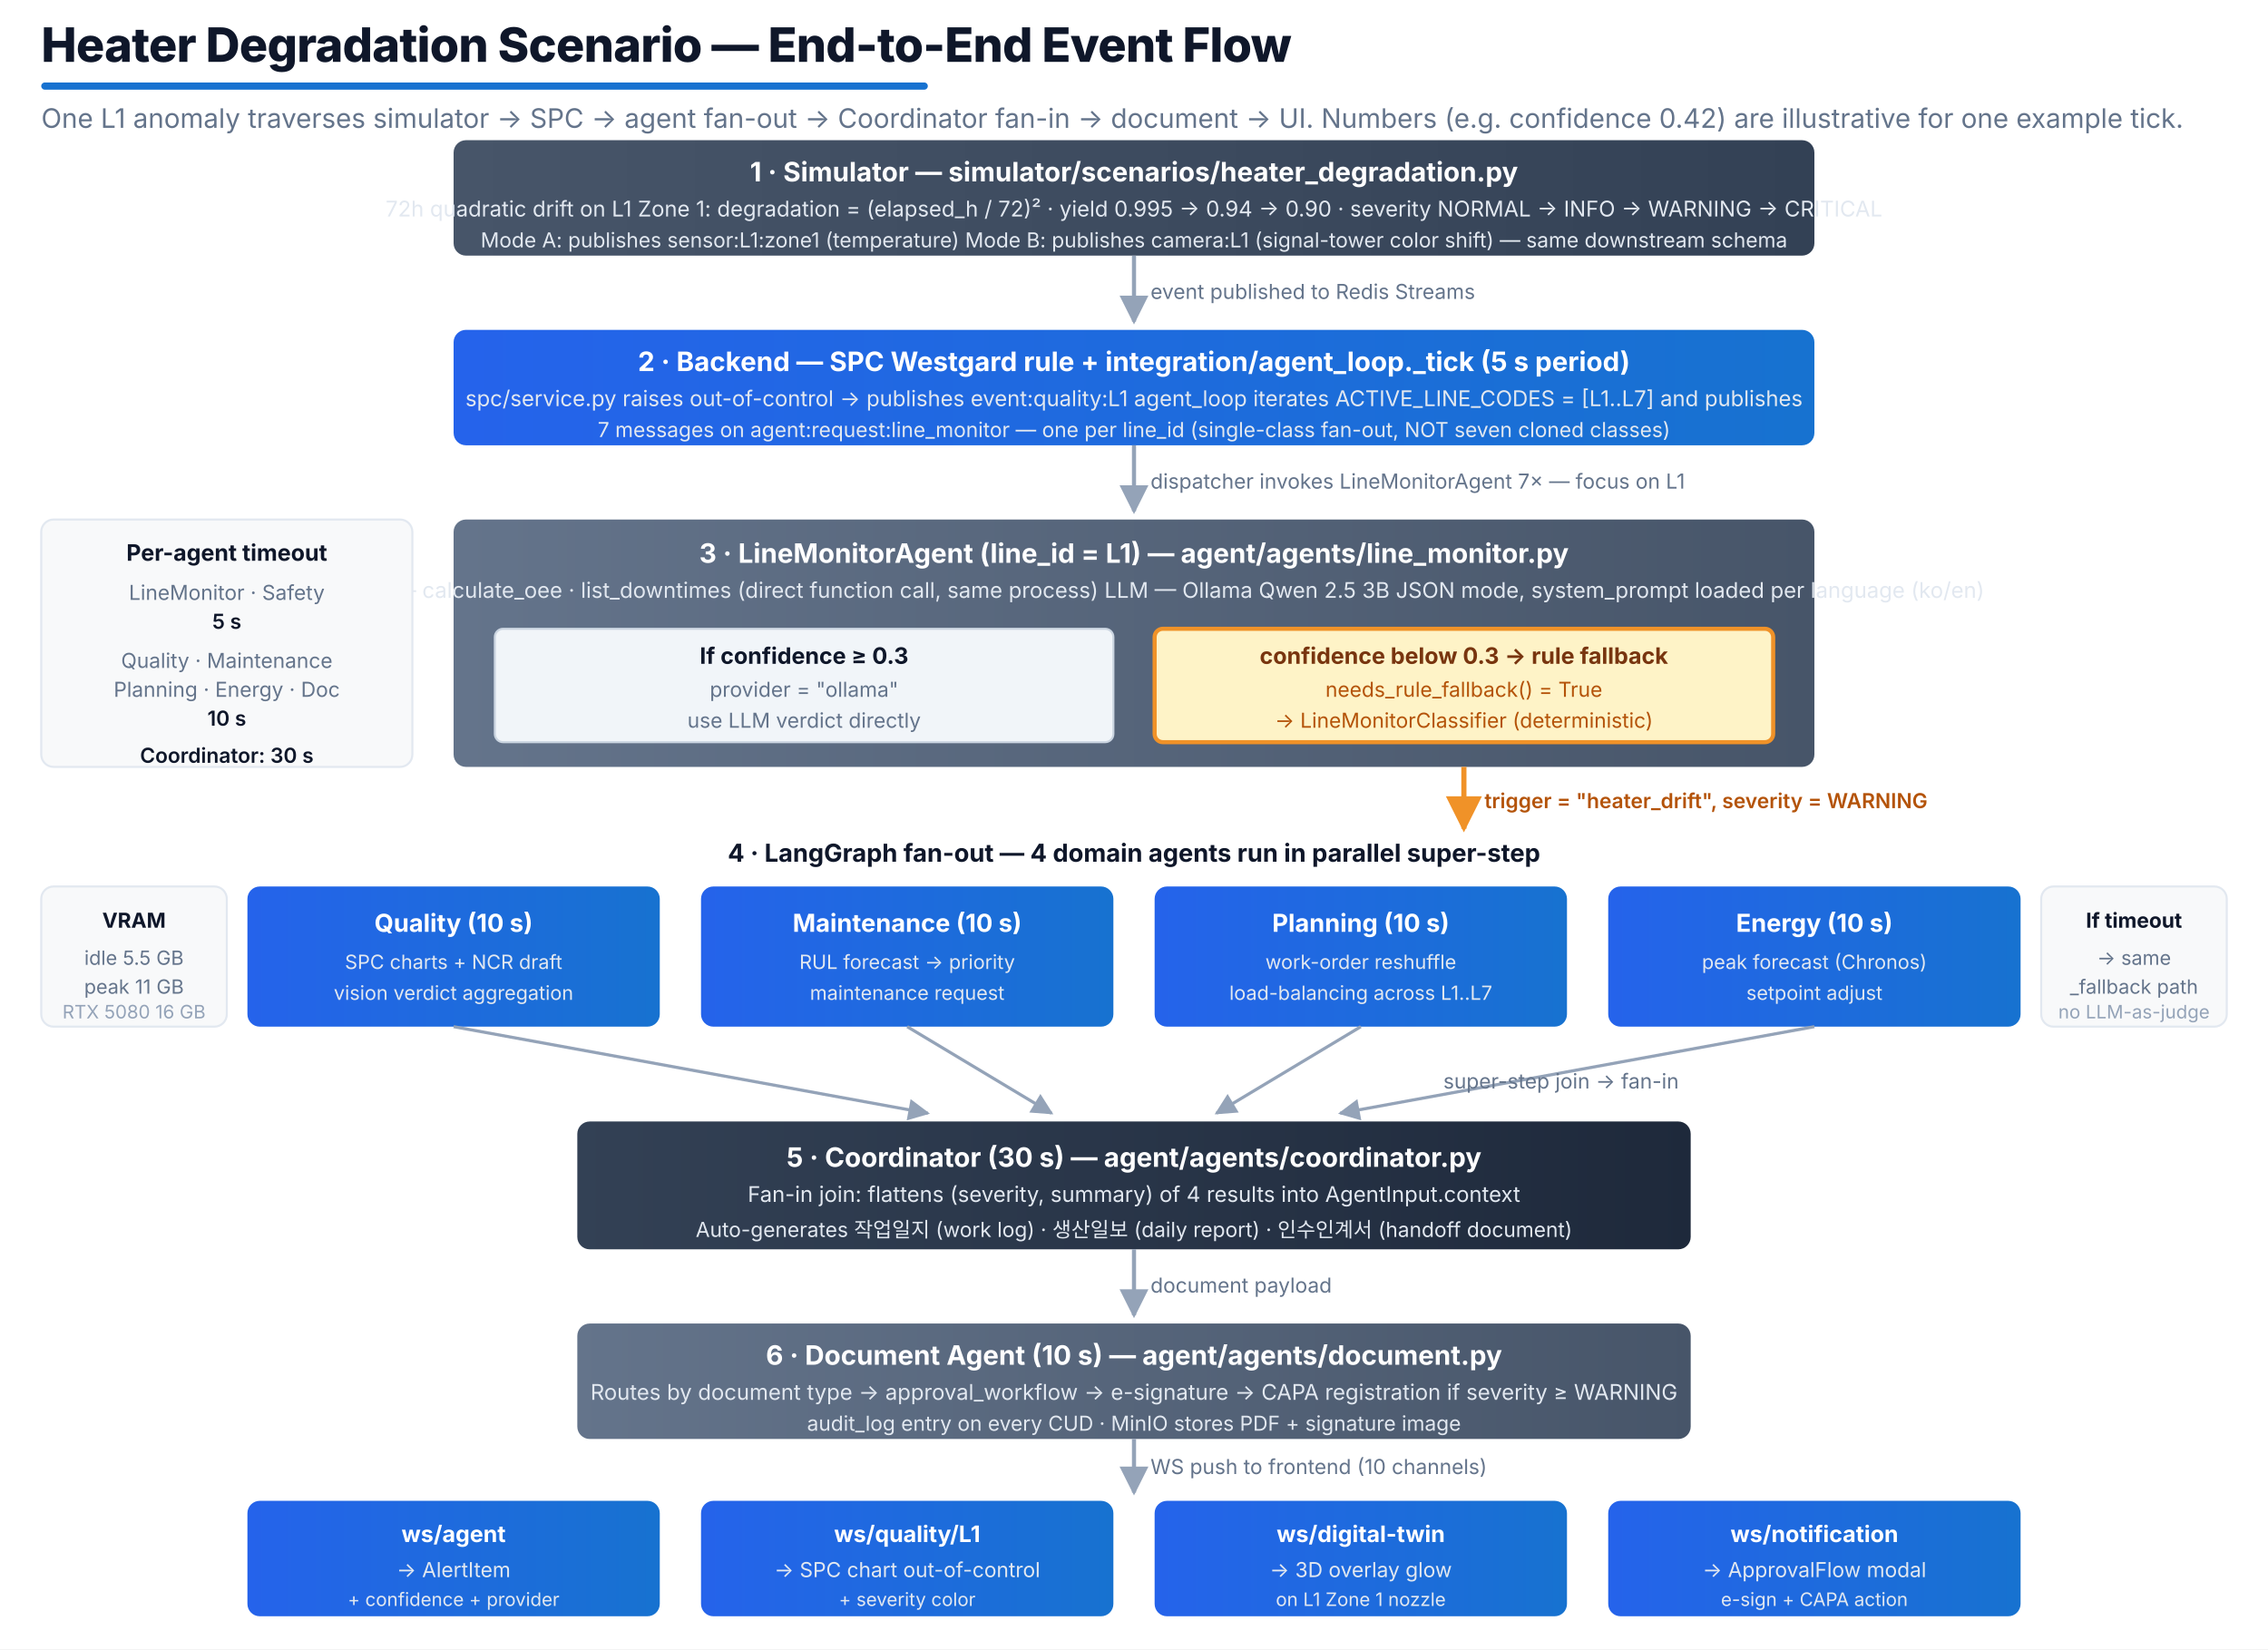
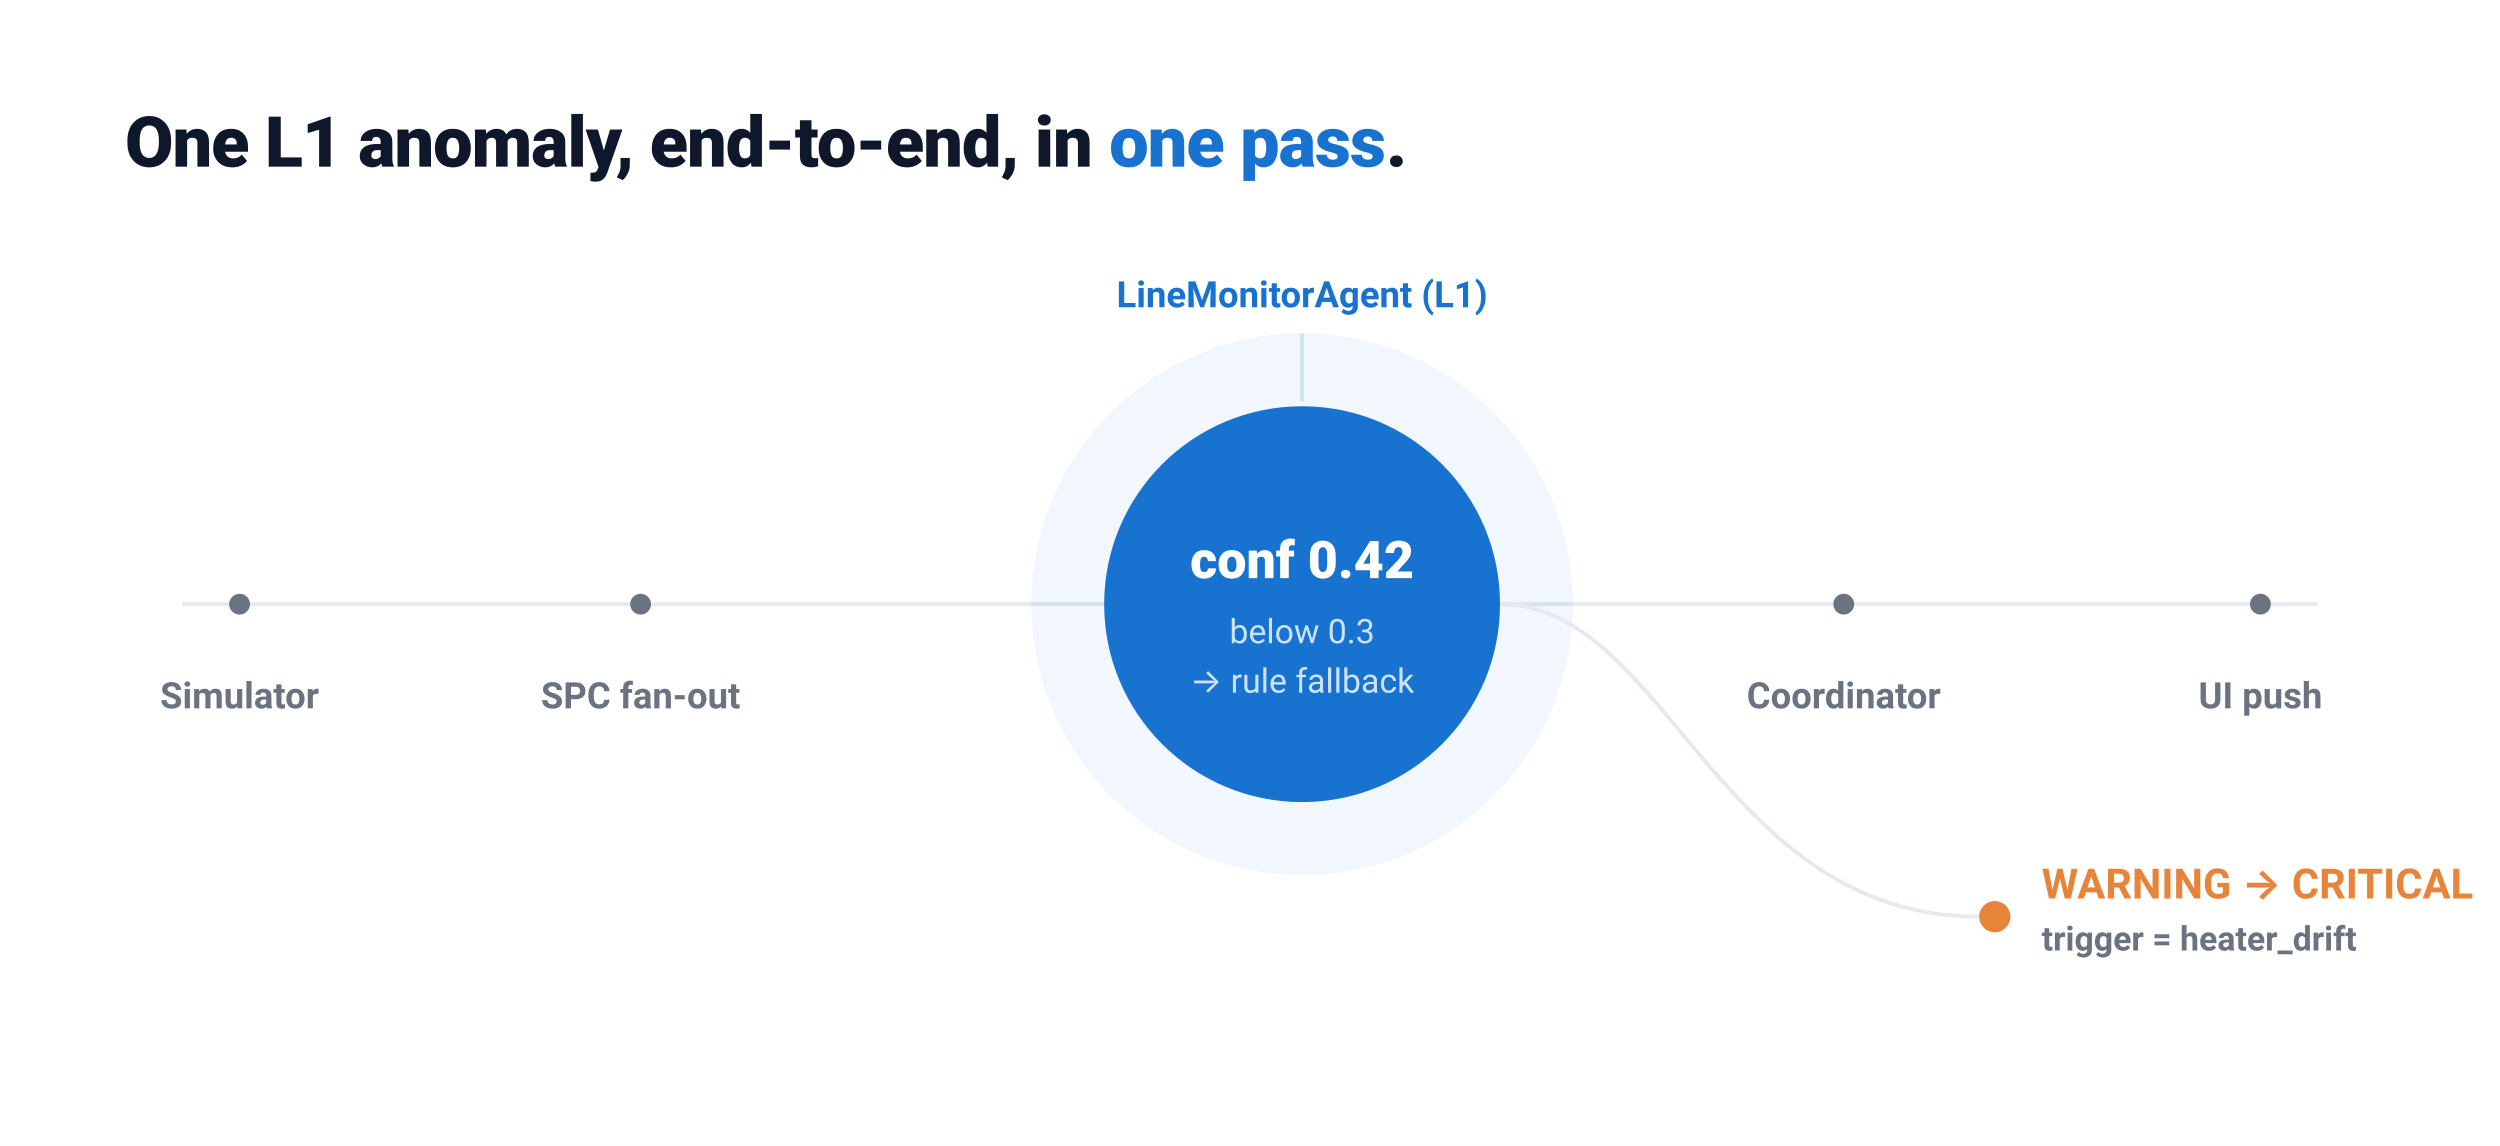
- <svg xmlns="http://www.w3.org/2000/svg" viewBox="0 0 1100 800">
-   <defs>
-     <linearGradient id="hfSimGrad" x1="0%" y1="0%" x2="100%" y2="0%">
-       <stop offset="0%" style="stop-color:#475569;stop-opacity:1" />
-       <stop offset="100%" style="stop-color:#334155;stop-opacity:1" />
-     </linearGradient>
-     <linearGradient id="hfAppGrad" x1="0%" y1="0%" x2="100%" y2="0%">
-       <stop offset="0%" style="stop-color:#2563eb;stop-opacity:1" />
-       <stop offset="100%" style="stop-color:#1772d0;stop-opacity:1" />
-     </linearGradient>
-     <linearGradient id="hfBusGrad" x1="0%" y1="0%" x2="100%" y2="0%">
-       <stop offset="0%" style="stop-color:#334155;stop-opacity:1" />
-       <stop offset="100%" style="stop-color:#1e293b;stop-opacity:1" />
-     </linearGradient>
-     <linearGradient id="hfAgentGrad" x1="0%" y1="0%" x2="100%" y2="0%">
-       <stop offset="0%" style="stop-color:#64748b;stop-opacity:1" />
-       <stop offset="100%" style="stop-color:#475569;stop-opacity:1" />
-     </linearGradient>
-     <linearGradient id="hfFallbackGrad" x1="0%" y1="0%" x2="100%" y2="0%">
-       <stop offset="0%" style="stop-color:#94a3b8;stop-opacity:1" />
-       <stop offset="100%" style="stop-color:#64748b;stop-opacity:1" />
-     </linearGradient>
-     <linearGradient id="hfQGrad" x1="0%" y1="0%" x2="100%" y2="0%">
-       <stop offset="0%" style="stop-color:#2563eb;stop-opacity:1" />
-       <stop offset="100%" style="stop-color:#1772d0;stop-opacity:1" />
-     </linearGradient>
-     <linearGradient id="hfMGrad" x1="0%" y1="0%" x2="100%" y2="0%">
-       <stop offset="0%" style="stop-color:#2563eb;stop-opacity:1" />
-       <stop offset="100%" style="stop-color:#1772d0;stop-opacity:1" />
-     </linearGradient>
-     <linearGradient id="hfPGrad" x1="0%" y1="0%" x2="100%" y2="0%">
-       <stop offset="0%" style="stop-color:#2563eb;stop-opacity:1" />
-       <stop offset="100%" style="stop-color:#1772d0;stop-opacity:1" />
-     </linearGradient>
-     <linearGradient id="hfEGrad" x1="0%" y1="0%" x2="100%" y2="0%">
-       <stop offset="0%" style="stop-color:#2563eb;stop-opacity:1" />
-       <stop offset="100%" style="stop-color:#1772d0;stop-opacity:1" />
-     </linearGradient>
-     <linearGradient id="hfCoordGrad" x1="0%" y1="0%" x2="100%" y2="0%">
-       <stop offset="0%" style="stop-color:#334155;stop-opacity:1" />
-       <stop offset="100%" style="stop-color:#1e293b;stop-opacity:1" />
-     </linearGradient>
-     <linearGradient id="hfDocGrad" x1="0%" y1="0%" x2="100%" y2="0%">
-       <stop offset="0%" style="stop-color:#64748b;stop-opacity:1" />
-       <stop offset="100%" style="stop-color:#475569;stop-opacity:1" />
-     </linearGradient>
-     <linearGradient id="hfFEGrad" x1="0%" y1="0%" x2="100%" y2="0%">
-       <stop offset="0%" style="stop-color:#2563eb;stop-opacity:1" />
-       <stop offset="100%" style="stop-color:#1772d0;stop-opacity:1" />
-     </linearGradient>
-     <marker id="hfArrow" viewBox="0 0 10 10" refX="9" refY="5" markerWidth="7" markerHeight="7" orient="auto-start-reverse">
-       <path d="M 0 0 L 10 5 L 0 10 z" fill="#94a3b8" />
-     </marker>
-     <marker id="hfArrowRed" viewBox="0 0 10 10" refX="9" refY="5" markerWidth="7" markerHeight="7" orient="auto-start-reverse">
-       <path d="M 0 0 L 10 5 L 0 10 z" fill="#f09228" />
-     </marker>
-   </defs>
-   <rect width="1100" height="800" fill="#ffffff" />
-   <text x="20" y="30" font-family="-apple-system,Segoe UI,sans-serif" font-size="23" font-weight="800" fill="#0f172a" letter-spacing="-.3">Heater Degradation Scenario — End-to-End Event Flow</text>
-   <rect x="20" y="40" width="430" height="3.5" rx="1.75" fill="#1772d0" />
-   <text x="20" y="62" font-family="-apple-system,Segoe UI,sans-serif" font-size="13" fill="#64748b">One L1 anomaly traverses simulator → SPC → agent fan-out → Coordinator fan-in → document → UI. Numbers (e.g. confidence 0.42) are illustrative for one example tick.</text>
-   <g>
-     <rect x="220" y="68" width="660" height="56" rx="6" fill="url(#hfSimGrad)" />
-     <text x="550" y="88" text-anchor="middle" font-family="-apple-system,Segoe UI,sans-serif" font-size="13" font-weight="700" fill="#fff">1 · Simulator — simulator/scenarios/heater_degradation.py</text>
-     <text x="550" y="105" text-anchor="middle" font-family="-apple-system,Segoe UI,sans-serif" font-size="10.5" fill="#e2e8f0">72h quadratic drift on L1 Zone 1: degradation = (elapsed_h / 72)² · yield 0.995 → 0.94 → 0.90 · severity NORMAL → INFO → WARNING → CRITICAL</text>
-     <text x="550" y="120" text-anchor="middle" font-family="-apple-system,Segoe UI,sans-serif" font-size="10" fill="#e2e8f0">Mode A: publishes sensor:L1:zone1 (temperature)         Mode B: publishes camera:L1 (signal-tower color shift) — same downstream schema</text>
-   </g>
-   <line x1="550" y1="124" x2="550" y2="156" stroke="#94a3b8" stroke-width="2" marker-end="url(#hfArrow)" />
-   <text x="558" y="145" font-family="-apple-system,Segoe UI,sans-serif" font-size="10" fill="#64748b">event published to Redis Streams</text>
-   <g>
-     <rect x="220" y="160" width="660" height="56" rx="6" fill="url(#hfAppGrad)" />
-     <text x="550" y="180" text-anchor="middle" font-family="-apple-system,Segoe UI,sans-serif" font-size="13" font-weight="700" fill="#fff">2 · Backend — SPC Westgard rule + integration/agent_loop._tick (5 s period)</text>
-     <text x="550" y="197" text-anchor="middle" font-family="-apple-system,Segoe UI,sans-serif" font-size="10.5" fill="#e2e8f0">spc/service.py raises out-of-control → publishes event:quality:L1     agent_loop iterates ACTIVE_LINE_CODES = [L1..L7] and publishes</text>
-     <text x="550" y="212" text-anchor="middle" font-family="-apple-system,Segoe UI,sans-serif" font-size="10" fill="#e2e8f0">7 messages on agent:request:line_monitor — one per line_id (single-class fan-out, NOT seven cloned classes)</text>
-   </g>
-   <line x1="550" y1="216" x2="550" y2="248" stroke="#94a3b8" stroke-width="2" marker-end="url(#hfArrow)" />
-   <text x="558" y="237" font-family="-apple-system,Segoe UI,sans-serif" font-size="10" fill="#64748b">dispatcher invokes LineMonitorAgent 7× — focus on L1</text>
-   <g>
-     <rect x="220" y="252" width="660" height="120" rx="6" fill="url(#hfAgentGrad)" />
-     <text x="550" y="273" text-anchor="middle" font-family="-apple-system,Segoe UI,sans-serif" font-size="13" font-weight="700" fill="#fff">3 · LineMonitorAgent (line_id = L1) — agent/agents/line_monitor.py</text>
-     <text x="550" y="290" text-anchor="middle" font-family="-apple-system,Segoe UI,sans-serif" font-size="10.5" fill="#e2e8f0">MCP tools — calculate_oee · list_downtimes (direct function call, same process)     LLM — Ollama Qwen 2.5 3B JSON mode, system_prompt loaded per language (ko/en)</text>
-     <rect x="240" y="305" width="300" height="55" rx="4" fill="#f1f5f9" stroke="#cbd5e1" stroke-width="1" />
-     <text x="390" y="322" text-anchor="middle" font-family="-apple-system,Segoe UI,sans-serif" font-size="11" font-weight="700" fill="#0f172a">If confidence ≥ 0.3</text>
-     <text x="390" y="338" text-anchor="middle" font-family="-apple-system,Segoe UI,sans-serif" font-size="10" fill="#64748b">provider = "ollama"</text>
-     <text x="390" y="353" text-anchor="middle" font-family="-apple-system,Segoe UI,sans-serif" font-size="10" fill="#64748b">use LLM verdict directly</text>
-     <rect x="560" y="305" width="300" height="55" rx="4" fill="#fef3c7" stroke="#f09228" stroke-width="2" />
-     <text x="710" y="322" text-anchor="middle" font-family="-apple-system,Segoe UI,sans-serif" font-size="11" font-weight="700" fill="#78350f">confidence below 0.3 → rule fallback</text>
-     <text x="710" y="338" text-anchor="middle" font-family="-apple-system,Segoe UI,sans-serif" font-size="10" fill="#b45309">needs_rule_fallback() = True</text>
-     <text x="710" y="353" text-anchor="middle" font-family="-apple-system,Segoe UI,sans-serif" font-size="10" fill="#b45309">→ LineMonitorClassifier (deterministic)</text>
-   </g>
-   <line x1="710" y1="372" x2="710" y2="402" stroke="#f09228" stroke-width="2.5" marker-end="url(#hfArrowRed)" />
-   <text x="720" y="392" font-family="-apple-system,Segoe UI,sans-serif" font-size="10" fill="#b45309" font-weight="600">trigger = "heater_drift", severity = WARNING</text>
-   <g>
-     <text x="550" y="418" text-anchor="middle" font-family="-apple-system,Segoe UI,sans-serif" font-size="12" font-weight="700" fill="#0f172a">4 · LangGraph fan-out — 4 domain agents run in parallel super-step</text>
-     <rect x="120" y="430" width="200" height="68" rx="6" fill="url(#hfQGrad)" />
-     <text x="220" y="452" text-anchor="middle" font-family="-apple-system,Segoe UI,sans-serif" font-size="12" font-weight="700" fill="#fff">Quality (10 s)</text>
-     <text x="220" y="470" text-anchor="middle" font-family="-apple-system,Segoe UI,sans-serif" font-size="9.5" fill="#e2e8f0">SPC charts + NCR draft</text>
-     <text x="220" y="485" text-anchor="middle" font-family="-apple-system,Segoe UI,sans-serif" font-size="9.5" fill="#e2e8f0">vision verdict aggregation</text>
-     <rect x="340" y="430" width="200" height="68" rx="6" fill="url(#hfMGrad)" />
-     <text x="440" y="452" text-anchor="middle" font-family="-apple-system,Segoe UI,sans-serif" font-size="12" font-weight="700" fill="#fff">Maintenance (10 s)</text>
-     <text x="440" y="470" text-anchor="middle" font-family="-apple-system,Segoe UI,sans-serif" font-size="9.5" fill="#e2e8f0">RUL forecast → priority</text>
-     <text x="440" y="485" text-anchor="middle" font-family="-apple-system,Segoe UI,sans-serif" font-size="9.5" fill="#e2e8f0">maintenance request</text>
-     <rect x="560" y="430" width="200" height="68" rx="6" fill="url(#hfPGrad)" />
-     <text x="660" y="452" text-anchor="middle" font-family="-apple-system,Segoe UI,sans-serif" font-size="12" font-weight="700" fill="#fff">Planning (10 s)</text>
-     <text x="660" y="470" text-anchor="middle" font-family="-apple-system,Segoe UI,sans-serif" font-size="9.5" fill="#e2e8f0">work-order reshuffle</text>
-     <text x="660" y="485" text-anchor="middle" font-family="-apple-system,Segoe UI,sans-serif" font-size="9.5" fill="#e2e8f0">load-balancing across L1..L7</text>
-     <rect x="780" y="430" width="200" height="68" rx="6" fill="url(#hfEGrad)" />
-     <text x="880" y="452" text-anchor="middle" font-family="-apple-system,Segoe UI,sans-serif" font-size="12" font-weight="700" fill="#fff">Energy (10 s)</text>
-     <text x="880" y="470" text-anchor="middle" font-family="-apple-system,Segoe UI,sans-serif" font-size="9.5" fill="#e2e8f0">peak forecast (Chronos)</text>
-     <text x="880" y="485" text-anchor="middle" font-family="-apple-system,Segoe UI,sans-serif" font-size="9.5" fill="#e2e8f0">setpoint adjust</text>
-   </g>
-   <line x1="220" y1="498" x2="450" y2="540" stroke="#94a3b8" stroke-width="1.5" marker-end="url(#hfArrow)" />
-   <line x1="440" y1="498" x2="510" y2="540" stroke="#94a3b8" stroke-width="1.5" marker-end="url(#hfArrow)" />
-   <line x1="660" y1="498" x2="590" y2="540" stroke="#94a3b8" stroke-width="1.5" marker-end="url(#hfArrow)" />
-   <line x1="880" y1="498" x2="650" y2="540" stroke="#94a3b8" stroke-width="1.5" marker-end="url(#hfArrow)" />
-   <text x="700" y="528" font-family="-apple-system,Segoe UI,sans-serif" font-size="10" fill="#64748b">super-step join → fan-in</text>
-   <g>
-     <rect x="280" y="544" width="540" height="62" rx="6" fill="url(#hfCoordGrad)" />
-     <text x="550" y="566" text-anchor="middle" font-family="-apple-system,Segoe UI,sans-serif" font-size="13" font-weight="700" fill="#fff">5 · Coordinator (30 s) — agent/agents/coordinator.py</text>
-     <text x="550" y="583" text-anchor="middle" font-family="-apple-system,Segoe UI,sans-serif" font-size="10.5" fill="#e2e8f0">Fan-in join: flattens (severity, summary) of 4 results into AgentInput.context</text>
-     <text x="550" y="600" text-anchor="middle" font-family="-apple-system,Segoe UI,sans-serif" font-size="10" fill="#e2e8f0">Auto-generates 작업일지 (work log) · 생산일보 (daily report) · 인수인계서 (handoff document)</text>
-   </g>
-   <line x1="550" y1="606" x2="550" y2="638" stroke="#94a3b8" stroke-width="2" marker-end="url(#hfArrow)" />
-   <text x="558" y="627" font-family="-apple-system,Segoe UI,sans-serif" font-size="10" fill="#64748b">document payload</text>
-   <g>
-     <rect x="280" y="642" width="540" height="56" rx="6" fill="url(#hfDocGrad)" />
-     <text x="550" y="662" text-anchor="middle" font-family="-apple-system,Segoe UI,sans-serif" font-size="13" font-weight="700" fill="#fff">6 · Document Agent (10 s) — agent/agents/document.py</text>
-     <text x="550" y="679" text-anchor="middle" font-family="-apple-system,Segoe UI,sans-serif" font-size="10.5" fill="#e2e8f0">Routes by document type → approval_workflow → e-signature → CAPA registration if severity ≥ WARNING</text>
-     <text x="550" y="694" text-anchor="middle" font-family="-apple-system,Segoe UI,sans-serif" font-size="10" fill="#e2e8f0">audit_log entry on every CUD · MinIO stores PDF + signature image</text>
-   </g>
-   <line x1="550" y1="698" x2="550" y2="724" stroke="#94a3b8" stroke-width="2" marker-end="url(#hfArrow)" />
-   <text x="558" y="715" font-family="-apple-system,Segoe UI,sans-serif" font-size="10" fill="#64748b">WS push to frontend (10 channels)</text>
-   <g>
-     <rect x="120" y="728" width="200" height="56" rx="6" fill="url(#hfFEGrad)" />
-     <text x="220" y="748" text-anchor="middle" font-family="-apple-system,Segoe UI,sans-serif" font-size="11" font-weight="700" fill="#fff">ws/agent</text>
-     <text x="220" y="765" text-anchor="middle" font-family="-apple-system,Segoe UI,sans-serif" font-size="10" fill="#e2e8f0">→ AlertItem</text>
-     <text x="220" y="779" text-anchor="middle" font-family="-apple-system,Segoe UI,sans-serif" font-size="9" fill="#e2e8f0">+ confidence + provider</text>
-     <rect x="340" y="728" width="200" height="56" rx="6" fill="url(#hfFEGrad)" />
-     <text x="440" y="748" text-anchor="middle" font-family="-apple-system,Segoe UI,sans-serif" font-size="11" font-weight="700" fill="#fff">ws/quality/L1</text>
-     <text x="440" y="765" text-anchor="middle" font-family="-apple-system,Segoe UI,sans-serif" font-size="10" fill="#e2e8f0">→ SPC chart out-of-control</text>
-     <text x="440" y="779" text-anchor="middle" font-family="-apple-system,Segoe UI,sans-serif" font-size="9" fill="#e2e8f0">+ severity color</text>
-     <rect x="560" y="728" width="200" height="56" rx="6" fill="url(#hfFEGrad)" />
-     <text x="660" y="748" text-anchor="middle" font-family="-apple-system,Segoe UI,sans-serif" font-size="11" font-weight="700" fill="#fff">ws/digital-twin</text>
-     <text x="660" y="765" text-anchor="middle" font-family="-apple-system,Segoe UI,sans-serif" font-size="10" fill="#e2e8f0">→ 3D overlay glow</text>
-     <text x="660" y="779" text-anchor="middle" font-family="-apple-system,Segoe UI,sans-serif" font-size="9" fill="#e2e8f0">on L1 Zone 1 nozzle</text>
-     <rect x="780" y="728" width="200" height="56" rx="6" fill="url(#hfFEGrad)" />
-     <text x="880" y="748" text-anchor="middle" font-family="-apple-system,Segoe UI,sans-serif" font-size="11" font-weight="700" fill="#fff">ws/notification</text>
-     <text x="880" y="765" text-anchor="middle" font-family="-apple-system,Segoe UI,sans-serif" font-size="10" fill="#e2e8f0">→ ApprovalFlow modal</text>
-     <text x="880" y="779" text-anchor="middle" font-family="-apple-system,Segoe UI,sans-serif" font-size="9" fill="#e2e8f0">e-sign + CAPA action</text>
-   </g>
-   <g>
-     <rect x="20" y="252" width="180" height="120" rx="6" fill="#f8f9fa" stroke="#e2e8f0" stroke-width="1" />
-     <text x="110" y="272" text-anchor="middle" font-family="-apple-system,Segoe UI,sans-serif" font-size="11" font-weight="700" fill="#0f172a">Per-agent timeout</text>
-     <text x="110" y="291" text-anchor="middle" font-family="-apple-system,Segoe UI,sans-serif" font-size="10" fill="#64748b">LineMonitor · Safety</text>
-     <text x="110" y="305" text-anchor="middle" font-family="-apple-system,Segoe UI,sans-serif" font-size="10" font-weight="600" fill="#0f172a">5 s</text>
-     <text x="110" y="324" text-anchor="middle" font-family="-apple-system,Segoe UI,sans-serif" font-size="10" fill="#64748b">Quality · Maintenance</text>
-     <text x="110" y="338" text-anchor="middle" font-family="-apple-system,Segoe UI,sans-serif" font-size="10" fill="#64748b">Planning · Energy · Doc</text>
-     <text x="110" y="352" text-anchor="middle" font-family="-apple-system,Segoe UI,sans-serif" font-size="10" font-weight="600" fill="#0f172a">10 s</text>
-     <text x="110" y="370" text-anchor="middle" font-family="-apple-system,Segoe UI,sans-serif" font-size="10" font-weight="600" fill="#0f172a">Coordinator: 30 s</text>
-   </g>
-   <g>
-     <rect x="20" y="430" width="90" height="68" rx="6" fill="#f8f9fa" stroke="#e2e8f0" stroke-width="1" />
-     <text x="65" y="450" text-anchor="middle" font-family="-apple-system,Segoe UI,sans-serif" font-size="10" font-weight="700" fill="#0f172a">VRAM</text>
-     <text x="65" y="468" text-anchor="middle" font-family="-apple-system,Segoe UI,sans-serif" font-size="9.5" fill="#64748b">idle 5.5 GB</text>
-     <text x="65" y="482" text-anchor="middle" font-family="-apple-system,Segoe UI,sans-serif" font-size="9.5" fill="#64748b">peak 11 GB</text>
-     <text x="65" y="494" text-anchor="middle" font-family="-apple-system,Segoe UI,sans-serif" font-size="9" fill="#94a3b8">RTX 5080 16 GB</text>
-   </g>
-   <g>
-     <rect x="990" y="430" width="90" height="68" rx="6" fill="#f8f9fa" stroke="#e2e8f0" stroke-width="1" />
-     <text x="1035" y="450" text-anchor="middle" font-family="-apple-system,Segoe UI,sans-serif" font-size="10" font-weight="700" fill="#0f172a">If timeout</text>
-     <text x="1035" y="468" text-anchor="middle" font-family="-apple-system,Segoe UI,sans-serif" font-size="9.5" fill="#64748b">→ same</text>
-     <text x="1035" y="482" text-anchor="middle" font-family="-apple-system,Segoe UI,sans-serif" font-size="9.5" fill="#64748b">_fallback path</text>
-     <text x="1035" y="494" text-anchor="middle" font-family="-apple-system,Segoe UI,sans-serif" font-size="9" fill="#94a3b8">no LLM-as-judge</text>
-   </g>
+ <svg xmlns="http://www.w3.org/2000/svg" viewBox="0 0 960 440" font-family="ui-sans-serif, system-ui, -apple-system, 'Segoe UI', Roboto, sans-serif">
+   <rect width="960" height="440" fill="#ffffff" />
+   <text x="48" y="64" font-size="27" font-weight="800" fill="#0f172a" letter-spacing="-0.4">One L1 anomaly, end-to-end, in <tspan fill="#1772d0">one pass</tspan>.</text>
+   <path d="M70 232 L 890 232" stroke="#e6e9ee" stroke-width="1.5" fill="none" />
+   <circle cx="92" cy="232" r="4" fill="#6b7280" />
+   <text x="92" y="272" text-anchor="middle" font-size="14" font-weight="600" fill="#6b7280">Simulator</text>
+   <circle cx="246" cy="232" r="4" fill="#6b7280" />
+   <text x="246" y="272" text-anchor="middle" font-size="14" font-weight="600" fill="#6b7280">SPC fan-out</text>
+   <circle cx="500" cy="232" r="104" fill="#1772d0" opacity="0.06" />
+   <circle cx="500" cy="232" r="76" fill="#1772d0" />
+   <text x="500" y="222" text-anchor="middle" font-size="20" font-weight="800" fill="#ffffff">conf 0.42</text>
+   <text x="500" y="247" text-anchor="middle" font-size="13" fill="#cfe2f7">below 0.3</text>
+   <text x="500" y="266" text-anchor="middle" font-size="13" fill="#cfe2f7">→ rule fallback</text>
+   <text x="500" y="118" text-anchor="middle" font-size="14" font-weight="700" fill="#1772d0">LineMonitorAgent (L1)</text>
+   <path d="M500 128 L 500 154" stroke="#cfe2f7" stroke-width="1.5" fill="none" />
+   <circle cx="708" cy="232" r="4" fill="#6b7280" />
+   <text x="708" y="272" text-anchor="middle" font-size="14" font-weight="600" fill="#6b7280">Coordinator</text>
+   <circle cx="868" cy="232" r="4" fill="#6b7280" />
+   <text x="868" y="272" text-anchor="middle" font-size="14" font-weight="600" fill="#6b7280">UI push</text>
+   <path d="M576 232 C 640 232, 660 352, 760 352" stroke="#e6e9ee" stroke-width="1.5" fill="none" />
+   <circle cx="766" cy="352" r="6" fill="#e8833a" />
+   <text x="784" y="345" font-size="16" font-weight="700" fill="#e8833a">WARNING → CRITICAL</text>
+   <text x="784" y="365" font-size="13" font-weight="600" fill="#6b7280">trigger = heater_drift</text>
</svg>
